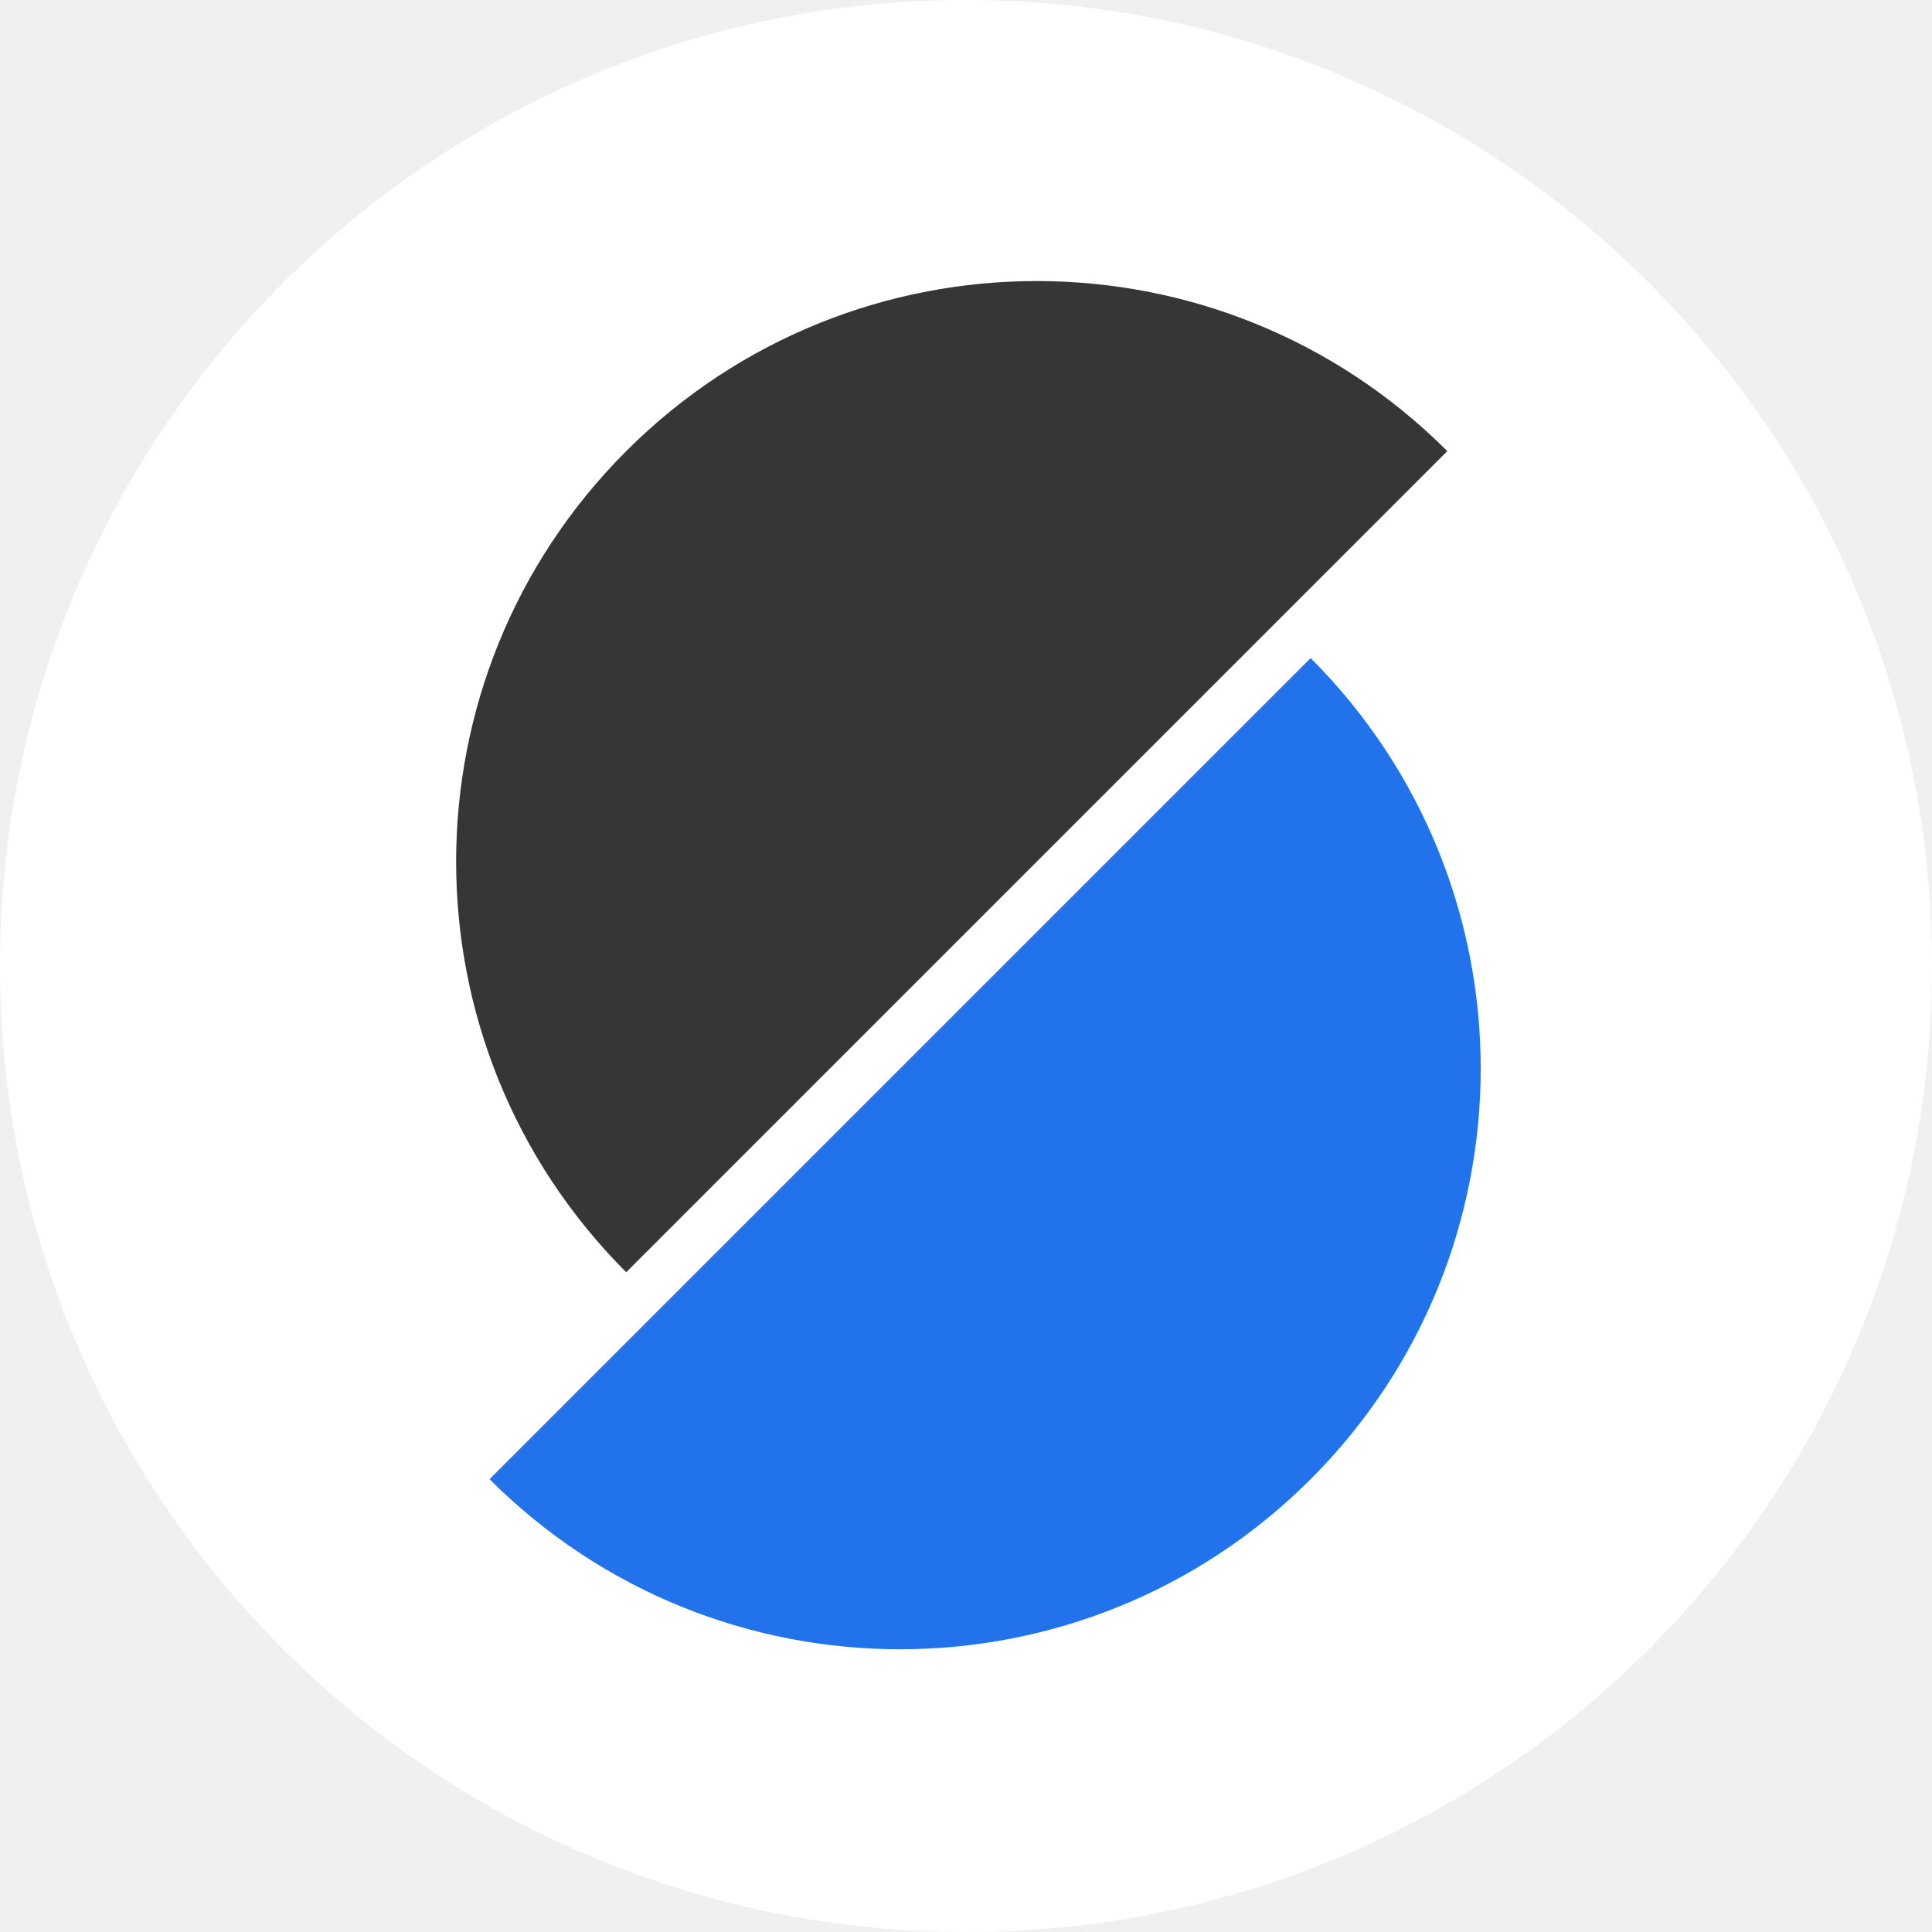
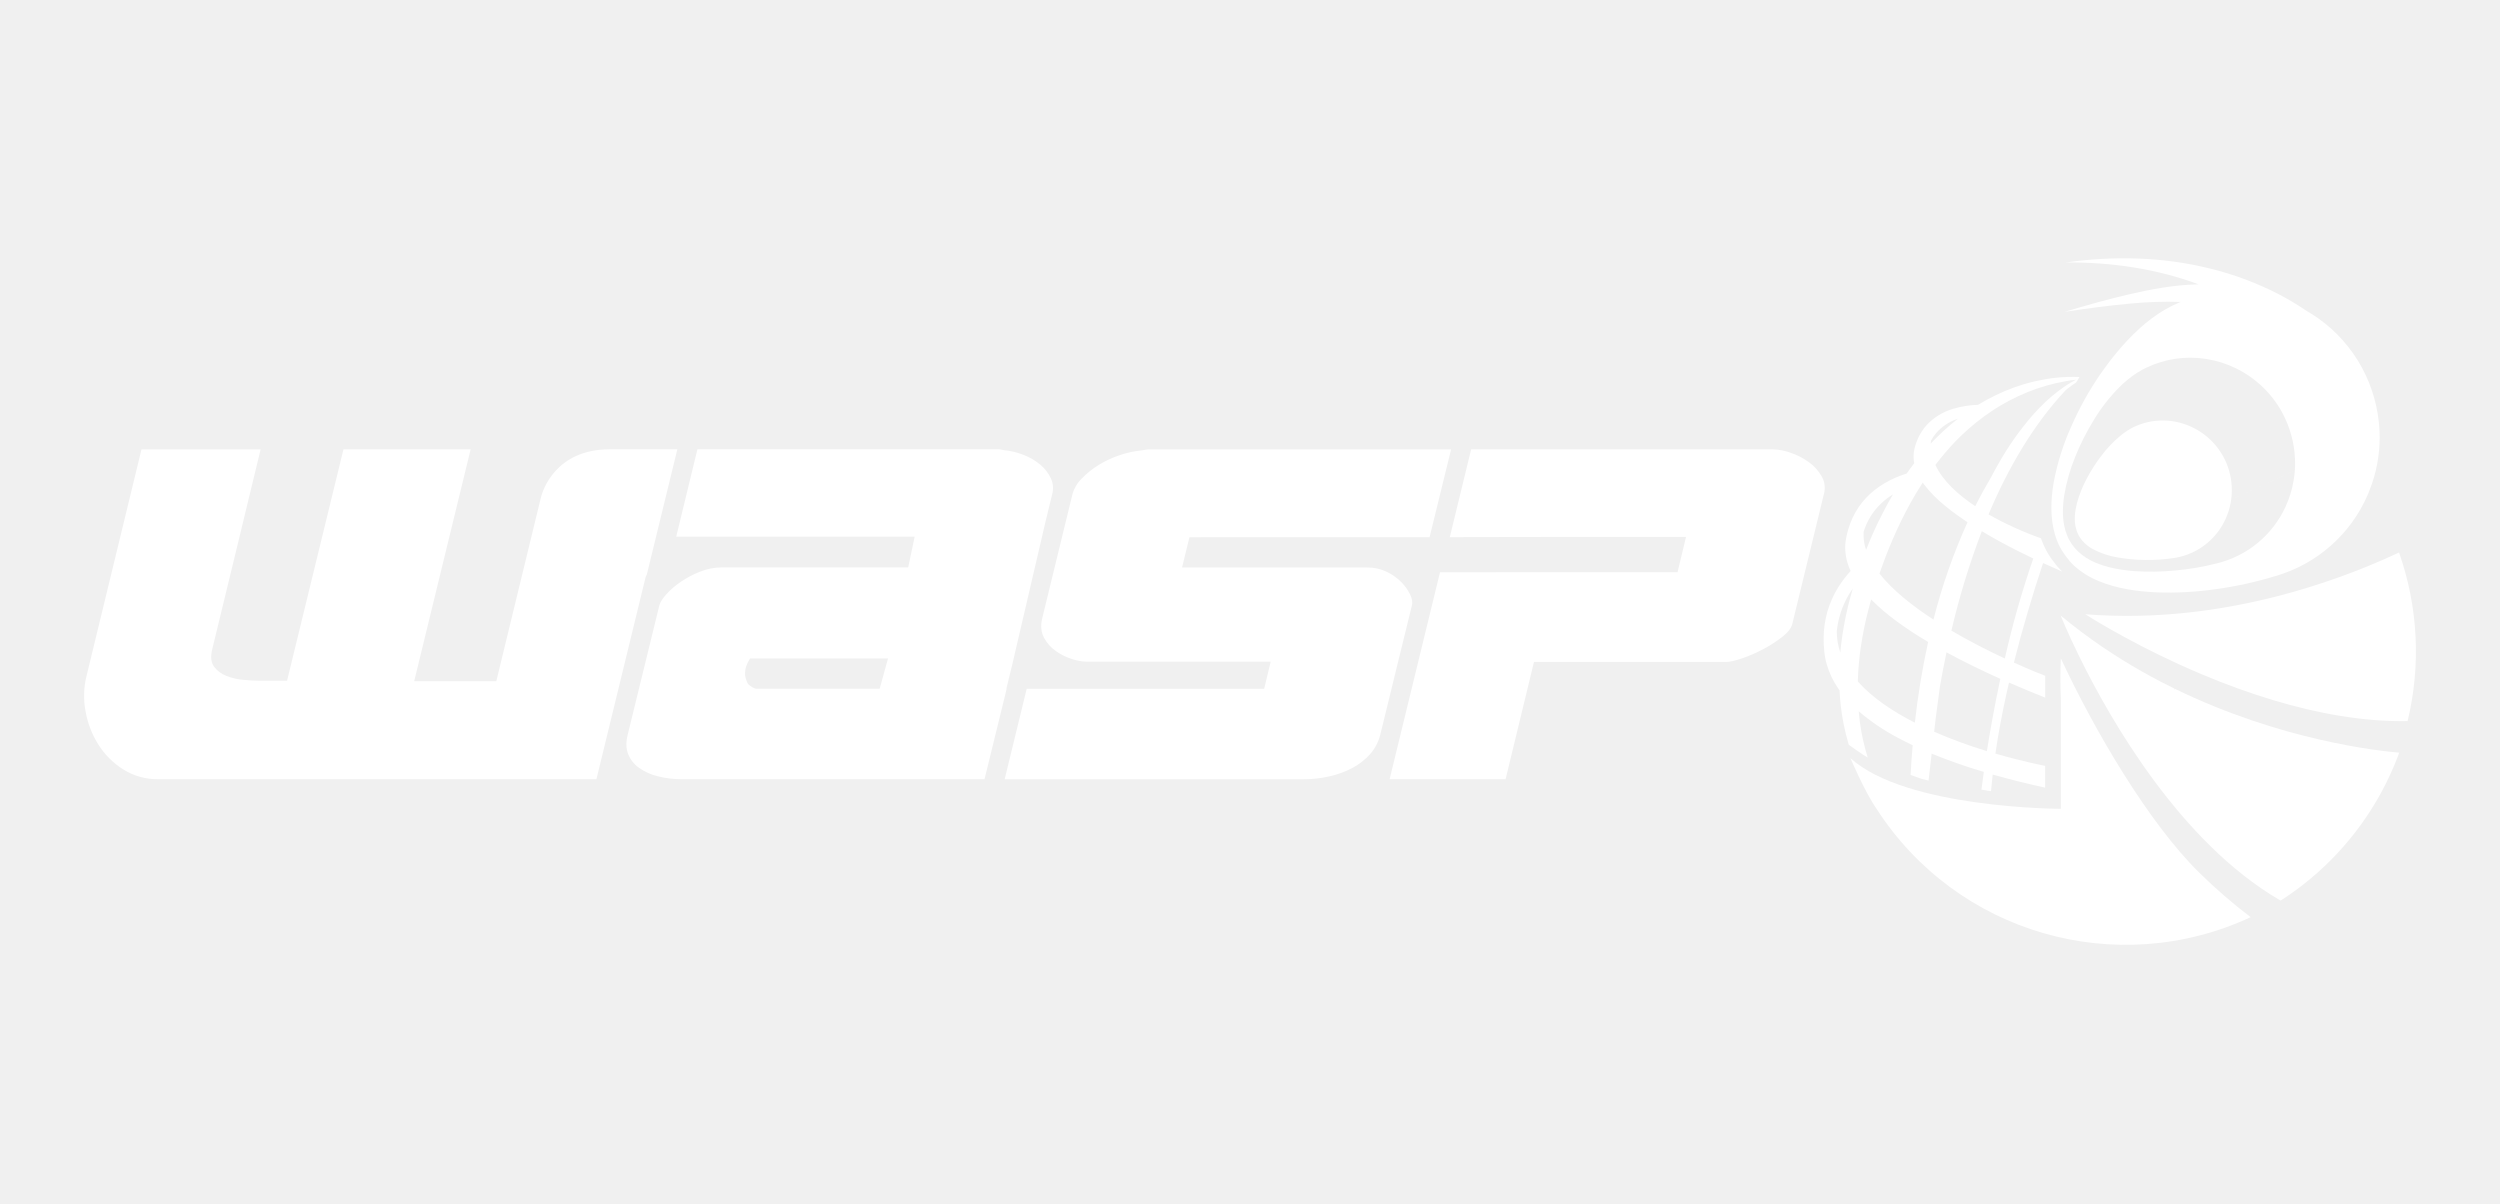
- <svg xmlns="http://www.w3.org/2000/svg" width="800" height="800" viewBox="0 0 800 800">
-   <circle cx="400" cy="400" r="400" fill="#fff" />
-   <path d="M599.3,186.8c-93.9-93.9-246.1-93.9-340,0s-93.9,246.1,0,340Z" transform="translate(0 0)" fill="#363636" />
-   <path d="M202.7,612.5c93.9,93.9,246.1,93.9,340,0s93.9-246.1,0-340" transform="translate(0 0)" fill="#2172eb" />
+ <svg xmlns="http://www.w3.org/2000/svg" id="Layer_1" data-name="Layer 1" viewBox="0 0 1604.2 772">
+   <defs>
+     <style>.cls-1{fill:#fff;}</style>
+   </defs>
+   <path class="cls-1" d="M1168.59,323.57h0l-8.13,33.48Zm-517.88,98h0l-.68,2.92ZM646,441.86l4-17.35-4.25,17.35Zm248.29-6.11,8.17-33.46h0l-8.19,33.45ZM687.48,319l-2.56,10.64L687.5,319ZM668.7,397.05,680.16,350l2.59-10.63L688.21,317a22.51,22.51,0,0,1,6-10,55.24,55.24,0,0,1,10.93-8.73,63.41,63.41,0,0,1,13.66-6.3,61.24,61.24,0,0,1,14.17-3c.87-.2,1.61-.34,2.22-.43a9.22,9.22,0,0,1,1.44-.15h194.5L917.34,344.7H771.73c-.46,0-.87,0-1.3.05l.06,0h-7.25l-.34,1.4-4.4,18H877.38a27.8,27.8,0,0,1,12.36,2.72,33,33,0,0,1,9.36,6.58,29.54,29.54,0,0,1,5.73,8q1.95,4.16,1.17,7l-8.36,34.19-8.19,33.46-3.75,15.32a29.66,29.66,0,0,1-6.5,12.45,40.66,40.66,0,0,1-11.31,8.86,57.53,57.53,0,0,1-14.71,5.42,71.62,71.62,0,0,1-16.4,1.87H644.67L658.81,442H811.19l4.19-17.44H696.8a31.81,31.81,0,0,1-9.11-1.72,36.4,36.4,0,0,1-10.27-5.15,24.38,24.38,0,0,1-7.55-8.58Q667.14,403.92,668.7,397.05ZM63.08,477.72a50.8,50.8,0,0,0,16,16A41.21,41.21,0,0,0,101.72,500h281l31.57-129.72c.24-.57.5-1.16.81-1.77l19.54-80.21h-43.3c-35,0-43.15,26.67-44.16,30.58L318.47,437.1H265.78L302,288.34H220.39L184.2,436.82H166.76c-3.11,0-6.67-.19-10.66-.58a38.23,38.23,0,0,1-10.92-2.57,17.73,17.73,0,0,1-7.81-5.85q-2.87-3.88-1.3-10.74L153.8,344l.92-3.83,5-20.74h0l7.52-31.07H90.79l-13.6,56.07L55.41,434.24a52.74,52.74,0,0,0-.52,22.18A59.1,59.1,0,0,0,63.08,477.72ZM1168.93,305.65a28.7,28.7,0,0,0-8.19-9.06l-.13-.1a43.52,43.52,0,0,0-11.71-6,35.88,35.88,0,0,0-11.32-2.15H944l-13.7,56.36h8.8l0-.06,63.16-.1v0h79.62l-.1.42-5.33,22.19H996.79l-72.77.08L891.69,500h74.42l18.21-75.24h123.33c2.25,0,5.64-.75,10.16-2.28a91.82,91.82,0,0,0,13.51-5.87,80.85,80.85,0,0,0,12.24-7.87q5.48-4.29,6.5-8.3l5.61-23.06L1163.8,344l6.56-27A14.67,14.67,0,0,0,1168.93,305.65ZM675.21,317l-4.09,16.77L645.92,442l-.67,2.92L641,462.24,631.75,500H437.64a60.56,60.56,0,0,1-15.49-1.87,35.2,35.2,0,0,1-12.09-5.42,19.75,19.75,0,0,1-7-8.86q-2.08-5.31-.26-12.45l20.3-83q.78-2.85,4.42-7a49.44,49.44,0,0,1,9.24-8,61.57,61.57,0,0,1,12.49-6.58,37.51,37.51,0,0,1,13.92-2.72h119.6l3.55-16.88.6-2.86h-153l13.6-56.07H640.86a7.18,7.18,0,0,1,1.3.15c.52.09,1.21.23,2.08.43a45,45,0,0,1,12.49,3,38,38,0,0,1,10.8,6.3,25.28,25.28,0,0,1,6.77,8.73A14.9,14.9,0,0,1,675.21,317ZM569.83,422.51H481.28a28.86,28.86,0,0,0-2.53,5.15,16.79,16.79,0,0,0-.65,3.87,10.14,10.14,0,0,0,.52,4c.44,1.25.84,3,1.88,3.84s3.19,2.59,5.08,2.59h78.88Z" />
+   <path class="cls-1" d="M1361.11,279.21a45.7,45.7,0,0,1,8-5.18c.75-.39,1.5-.72,2.29-1l1.21-.47c.33-.13.63-.24,1.08-.39a45.68,45.68,0,0,1,4.78-1.35,43.56,43.56,0,0,1,20,.34,44.78,44.78,0,0,1,30.27,26.18A45.36,45.36,0,0,1,1432,317.7a44.21,44.21,0,0,1-6.08,19.5,43.45,43.45,0,0,1-31.85,21,110.56,110.56,0,0,1-17.63,1.12,107.66,107.66,0,0,1-17.32-1.57,51.91,51.91,0,0,1-16.3-5.45c-5-2.77-9.17-7.26-10.59-12.81a10.33,10.33,0,0,0,.51,1.48c.2.49.41.95.64,1.42-.23-.47-.45-.93-.64-1.42a11.2,11.2,0,0,1-.51-1.48c-1.57-5.49-.85-11.35.56-16.84a75.87,75.87,0,0,1,6.42-15.9,102.44,102.44,0,0,1,9.45-14.63A74.58,74.58,0,0,1,1361.11,279.21Z" />
+   <path class="cls-1" d="M1395.57,442l-.63.61.27-.79c-3-1.45-5.9-2.93-8.86-4.47q-6.13-3.19-12.29-6.67c-8.4-4.77-16.8-10-25.13-15.64-9-6.13-17.93-12.8-26.66-20.09,0,0,4.08,10.28,11.9,26.22,20.07,40.89,64.78,119,128.33,156.17l.94.54a190.51,190.51,0,0,0,64-68.37,189.06,189.06,0,0,0,11.41-24.69c.22-.62.43-1.25.65-1.87C1526.61,481.92,1463.6,475.18,1395.57,442Z" />
+   <path class="cls-1" d="M1539.42,354.53a448.75,448.75,0,0,1-78.16,28.06c-35.69,9.17-78,15.17-123.14,11.55,0,0,24.12,15.7,60,32.09,4.93,2.25,10.06,4.51,15.38,6.74a458.43,458.43,0,0,0,45.68,16.47c27.44,8.21,57,13.8,85.73,13.27A190.73,190.73,0,0,0,1539.42,354.53Z" />
+   <path class="cls-1" d="M1334.33,365.57m-7.18-6.66c.36.42.68.87,1,1.29a33.69,33.69,0,0,0,2.5,2.57,53.38,53.38,0,0,0,16,10.07c11.76,4.89,24.56,6.7,37.26,7.27a208.3,208.3,0,0,0,38.22-2.11,240.15,240.15,0,0,0,37.69-8.27,92.32,92.32,0,0,0,59.58-52.43c.24-.53.43-1.09.65-1.63.71-1.73,1.35-3.5,2-5.29a92.26,92.26,0,0,0,4.83-34.15,94.64,94.64,0,0,0-11.35-40.47,93.48,93.48,0,0,0-27.91-31.45c-2.34-1.68-4.81-3.22-7.31-4.67A185.38,185.38,0,0,0,1462.6,189,200.7,200.7,0,0,0,1418,172.28c-30.65-7.62-62.18-8.12-92.47-3.86,29.34-.27,58.53,4.09,85.31,14.05h-1c-15,.38-29.39,3.12-43.45,6.35s-27.86,7.21-41.61,11.28c14.18-2.12,28.39-4.06,42.56-5.34a247.63,247.63,0,0,1,32-1c-.33.14-.67.26-1,.38a80.39,80.39,0,0,0-9.21,4.57,98.33,98.33,0,0,0-16.16,12l-.19.18a145.91,145.91,0,0,0-14.49,15.28c-3.76,4.52-7.3,9.22-10.61,14a202.59,202.59,0,0,0-18.58,33.47,156.84,156.84,0,0,0-11.35,36.26c-1.83,10.92-2.25,22.42.87,33.08.43,1.46.91,2.9,1.47,4.31s1.18,2.65,1.85,3.93,1.45,2.5,2.26,3.7c.27.43.59.85.88,1.28h0a42.73,42.73,0,0,0,2.68,3.35m6.47,6,138.33-63.7c-.16,2.23-.45,4.43-.82,6.65a66.87,66.87,0,0,1-5.07,16.48,65.57,65.57,0,0,1-44.42,36.59,164.1,164.1,0,0,1-26.28,4.48,159,159,0,0,1-26.26.44,102.41,102.41,0,0,1-13.53-1.88,62.38,62.38,0,0,1-11.8-3.68c-7.92-3.35-14.93-9.43-18-17.52-3.24-8-3.08-16.91-1.84-25.37a115.56,115.56,0,0,1,7.09-24.92,157,157,0,0,1,11.82-23.45,113.16,113.16,0,0,1,16.62-21.34,68.89,68.89,0,0,1,11.17-9.06c1.07-.68,2.14-1.32,3.28-1.94l1.73-.89c.47-.24.91-.47,1.56-.75a65.11,65.11,0,0,1,37-5.49c.58.08,1.15.19,1.73.29a65.08,65.08,0,0,1,18,5.76,67.35,67.35,0,0,1,29.85,28.39,68.79,68.79,0,0,1,8.28,30.09c0,.14,0,.27,0,.41C1472.77,297.41,1472.72,299.63,1472.57,301.87Zm-3.08,58-.14.05.22-.11Z" />
+   <path class="cls-1" d="M1322.4,519V449c-.37-9.3-.4-18.23,0-26.55,21.24,45.61,56,105.28,88.9,137.6a340,340,0,0,0,32.91,28.48,190.13,190.13,0,0,1-240.1-69.58c-7.65-11-16.73-32.48-16.73-32.48C1223,518.92,1322.4,519,1322.4,519Z" />
+   <path class="cls-1" d="M1318.59,242.46a118.66,118.66,0,0,0-26.3,6.19,129.76,129.76,0,0,0-23,11.11,63.13,63.13,0,0,0-15.91,2.53,38,38,0,0,0-17,10.37,33.89,33.89,0,0,0-5.64,8.63,34.72,34.72,0,0,0-1.76,4.78l-.34,1.22-.17.72-.12.55c-.08.3-.18.94-.25,1.42s-.11.93-.15,1.41a22.32,22.32,0,0,0,.38,5.85c-1.68,2.18-3.29,4.38-4.86,6.62-1.41.44-2.81.92-4.21,1.44-9.13,3.49-18,9.09-24.43,17.15a50.59,50.59,0,0,0-7.56,13.36,53.51,53.51,0,0,0-2.18,7.29c-.13.61-.27,1.22-.39,1.86l-.18,1-.16.93A32.77,32.77,0,0,0,1184,351a36.48,36.48,0,0,0,3.51,15.39,73.07,73.07,0,0,0-8,10.52,62.37,62.37,0,0,0-6.92,15.58,63.52,63.52,0,0,0-2.4,16.86,76.74,76.74,0,0,0,.39,8.45l.11,1,.14,1.06c.09.68.22,1.48.35,2.17.25,1.43.58,2.86,1,4.25a54,54,0,0,0,7.35,15.49c.28.42.58.8.86,1.19a145.94,145.94,0,0,0,2.66,21.82q1.34,6.63,3.26,13.12s9.55,6.87,12.17,8.21a141.81,141.81,0,0,1-5.06-22.85c-.29-2.29-.53-4.59-.73-6.87a134.66,134.66,0,0,0,24.73,16.81c3.26,1.76,6.57,3.4,9.91,5-.54,6.21-1,12.55-1.35,19.06l6.92,2.48,4.61,1.16,2-17.3a354.38,354.38,0,0,0,33.45,11.71c-1,7.22-1.52,11.39-1.52,11.39l3.48.53a.51.51,0,0,1,0,.1c.91.1,1.79.19,2.68.3.32-3.55.67-7.08,1.07-10.61,11.14,3.16,22.36,5.93,33.65,8.4v-14c-1.14-.21-14.26-2.71-31.91-7.86.47-3.27,1-6.52,1.52-9.78q3.06-18,7.2-35.79l2,.87c7,3.05,14.13,6,21.24,8.8v-14c-1-.39-8.87-3.42-20.09-8.48q4.1-16.4,8.92-32.58c3.05-10.5,6.36-20.93,9.8-31.31,4.11,1.89,8.25,3.73,12.39,5.54l-.11-.09c-1-1-2.07-2-3-3.12-.33-.38-.62-.74-.91-1.11l-.31-.39a6.29,6.29,0,0,1-.48-.67c-.6-.73-1.15-1.45-1.68-2.17-.11-.14-.2-.27-.3-.41l-.24-.34c-.24-.34-.48-.68-.7-1a48,48,0,0,1-4.75-8.86c-.14-.34-.26-.69-.39-1-.3-.74-.6-1.48-.88-2.26A209.53,209.53,0,0,1,1276,330.09c12.25-29.06,28.33-57.09,49.42-79.65.4-.34.79-.7,1.19-1,1.8-1.44,3.69-2.76,5.62-4,.71-1.18,1.43-2.36,2.15-3.52A105.7,105.7,0,0,0,1318.59,242.46Zm-79.52,40.37a25.14,25.14,0,0,1,3.27-4.89,31.13,31.13,0,0,1,13.31-9c.22-.07.45-.14.67-.23q-4.87,3.84-9.42,8c-2.75,2.54-5.39,5.19-8,7.91Q1239,283.75,1239.07,282.83Zm-13.45,40.46c2.53-4.66,5.27-9.19,8.18-13.62.27.39.54.8.82,1.19A81,81,0,0,0,1248,324.47c2.53,2.11,5.13,4.09,7.77,6,1.78,1.28,3.57,2.51,5.38,3.73l1.36.91a372,372,0,0,0-21.84,62.48c-13.67-8.9-26.31-18.95-34.66-29.56q1.85-5.32,3.87-10.6c1.48-3.83,3-7.64,4.65-11.4C1217.87,338.28,1221.55,330.69,1225.62,323.29Zm-29.77,18c.21-.68.42-1.36.66-2a40.16,40.16,0,0,1,5.86-10.91,43.81,43.81,0,0,1,12.36-11.15c-.1.17-.2.33-.31.49a248.27,248.27,0,0,0-17,35.16A29.88,29.88,0,0,1,1195.85,341.28Zm-9.94,47.46a215.48,215.48,0,0,0-4.53,25.11c-.19,1.62-.34,3.23-.49,4.86a42.45,42.45,0,0,1-2.27-13.69,58.84,58.84,0,0,1,2-10.21,57.24,57.24,0,0,1,8.32-17.19C1187.83,381.3,1186.81,385,1185.91,388.74Zm6.21,48.54a186.29,186.29,0,0,1,1.92-22,221.32,221.32,0,0,1,4.8-23.77q.87-3.42,1.85-6.84a135.55,135.55,0,0,0,16.39,14,234.86,234.86,0,0,0,20.17,13.25,495.3,495.3,0,0,0-8.53,51.81C1214.5,456.49,1201.37,447.72,1192.12,437.28Zm49,32.27,1-8.85,2.7-20.22c1.2-6.93,2.59-14.26,4.2-21.89,11.29,6.15,22.85,11.71,34.54,17-3.8,17.88-6.65,34-8.62,46.4A322,322,0,0,1,1241.09,469.55Zm53.84-115.94c3.23,1.63,6.49,3.2,9.75,4.76a596.7,596.7,0,0,0-18.25,64.18c-10.19-4.76-22.28-10.84-34.29-17.89a489.41,489.41,0,0,1,19.53-63.82C1279.27,345.42,1287.05,349.63,1294.93,353.61Zm30.4-106a105.48,105.48,0,0,0-17,14.41c-1,1-1.93,2.07-2.89,3.12l-1.14,1.26a188,188,0,0,0-22.2,31.58c-.51.9-1,1.8-1.52,2.7-.7,1.27-1.4,2.54-2.08,3.82-.32.6-.63,1.2-.94,1.8-3.39,5.69-6.78,11.86-10.11,18.49-10.86-7.23-20.84-16.17-25.58-26.47a181.09,181.09,0,0,1,12.6-14.83,144.49,144.49,0,0,1,18.75-16.38c1-.71,2-1.37,2.93-2.05,2.35-1.64,4.75-3.22,7.23-4.69a123.79,123.79,0,0,1,11.57-6.12,121,121,0,0,1,24.33-8.4,109.15,109.15,0,0,1,12.77-2.19C1329.73,244.89,1327.49,246.23,1325.33,247.63Z" />
</svg>
